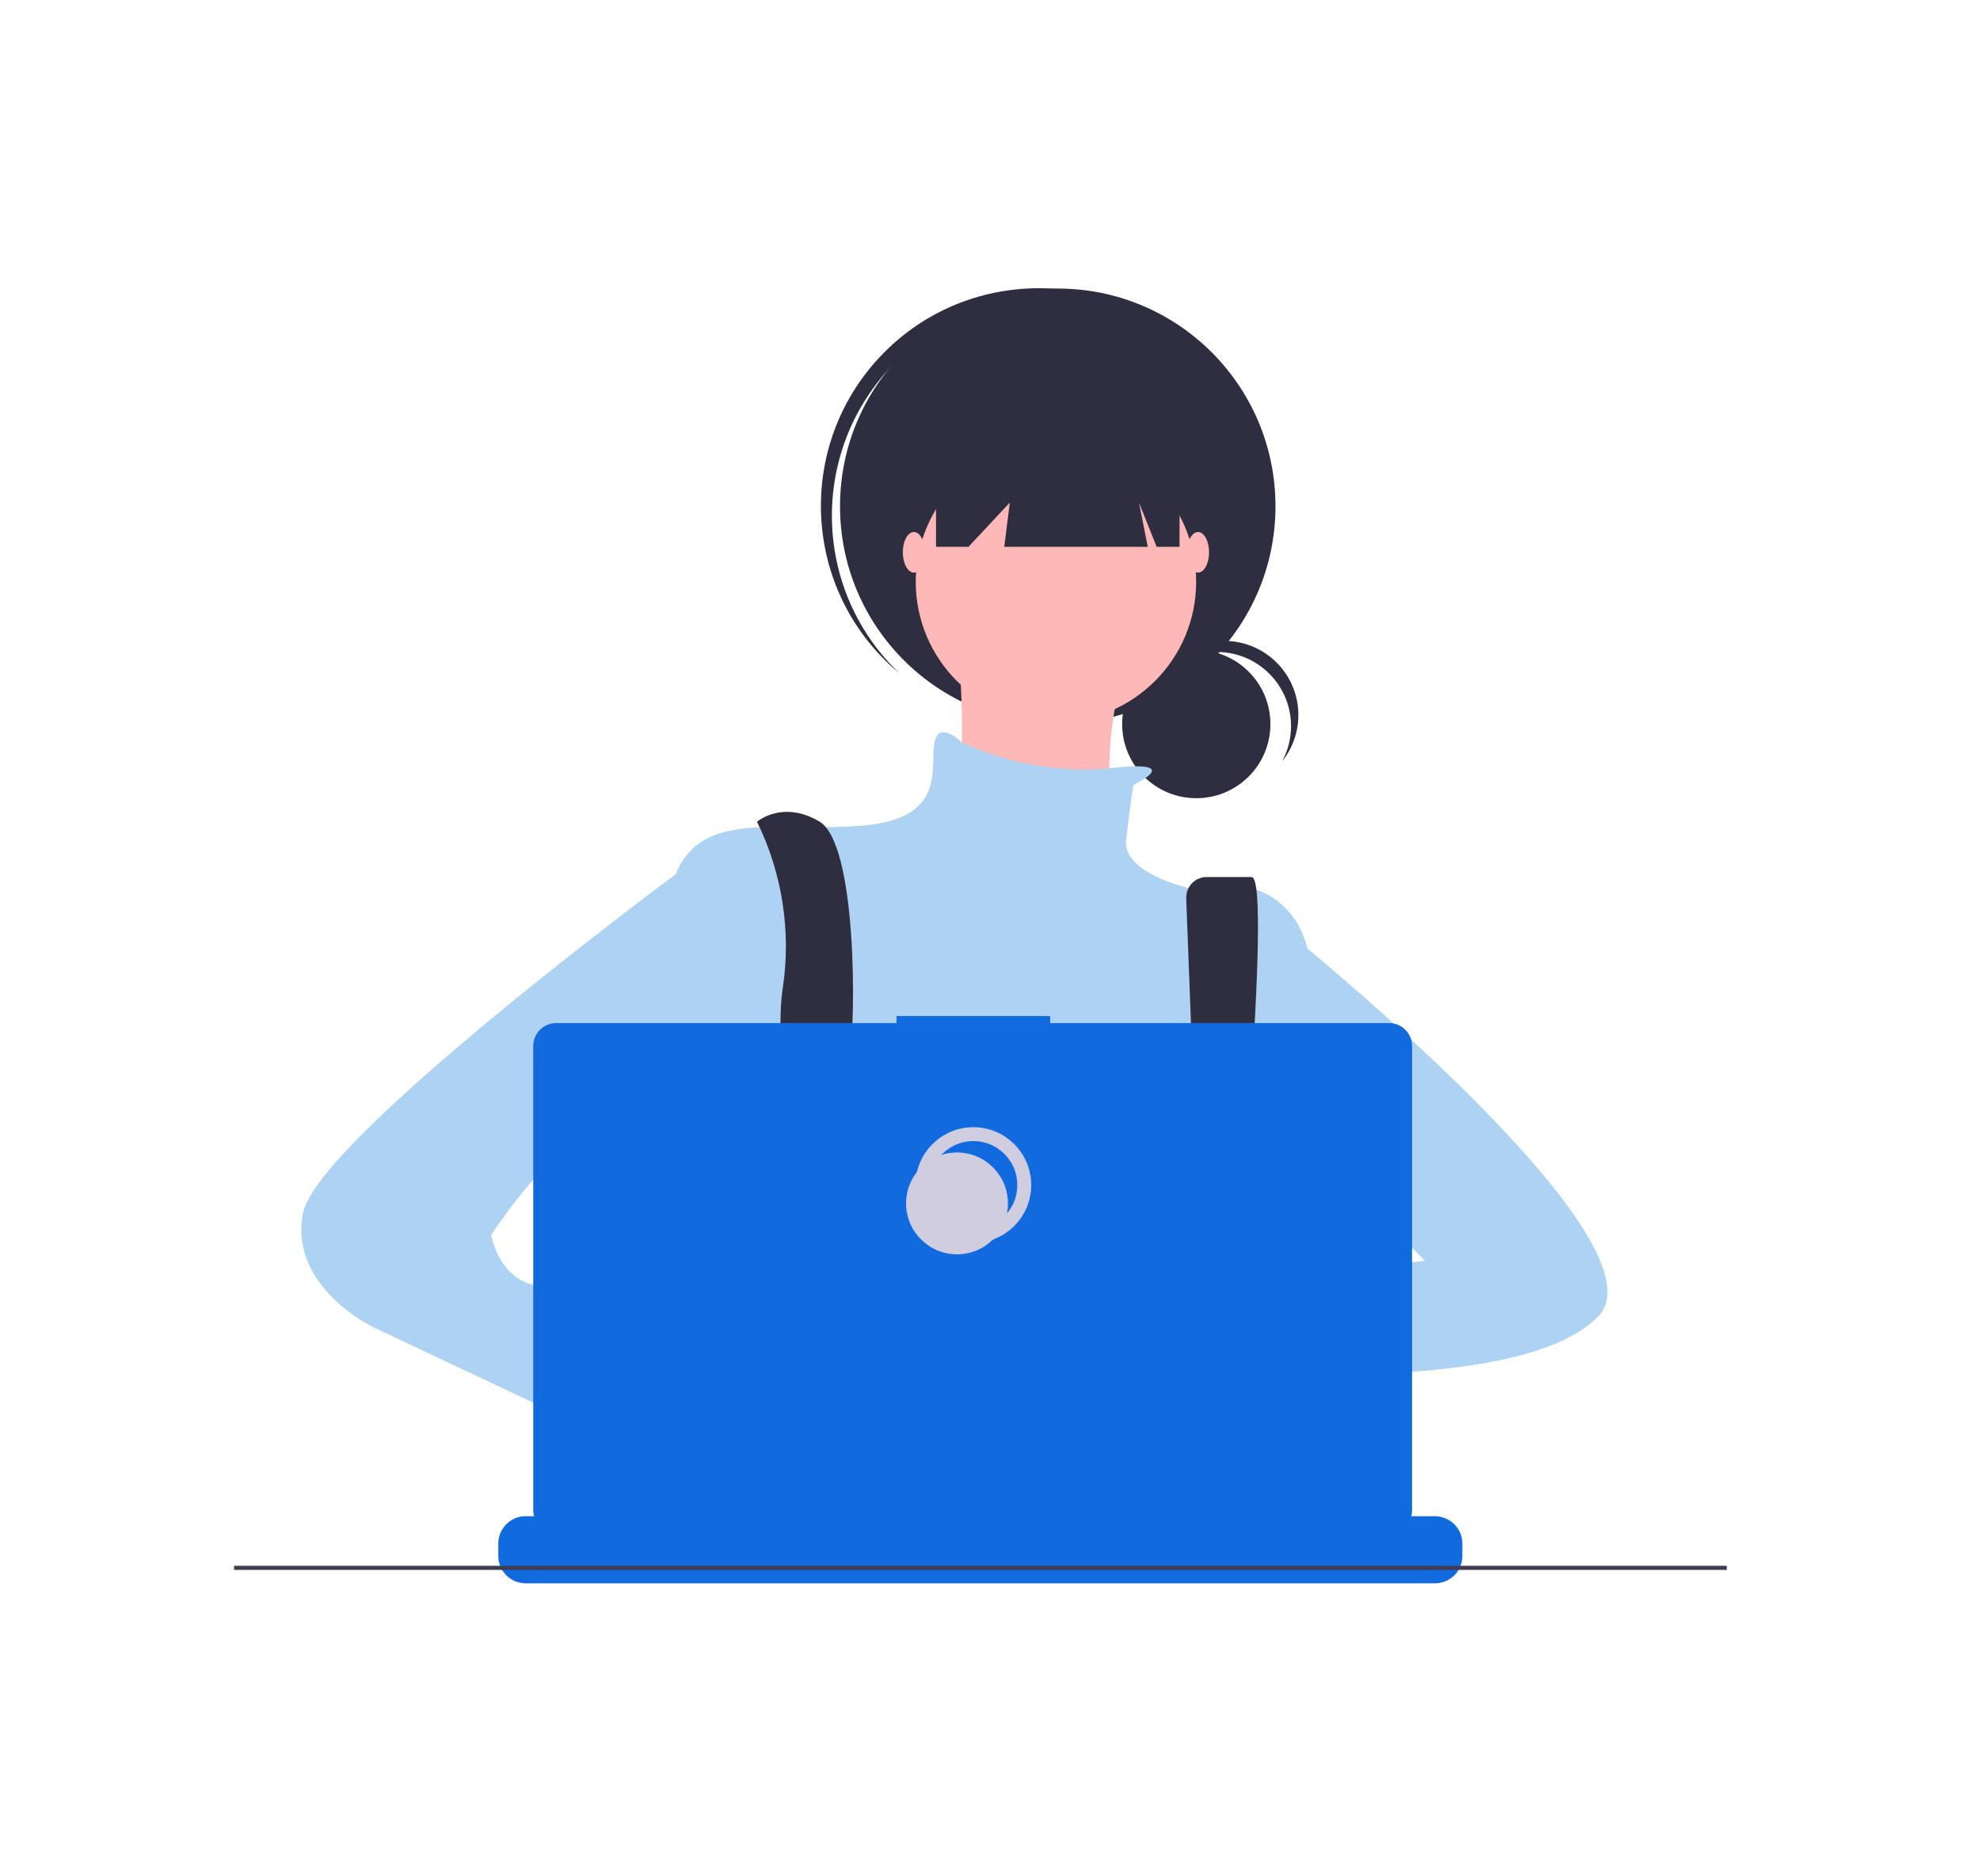
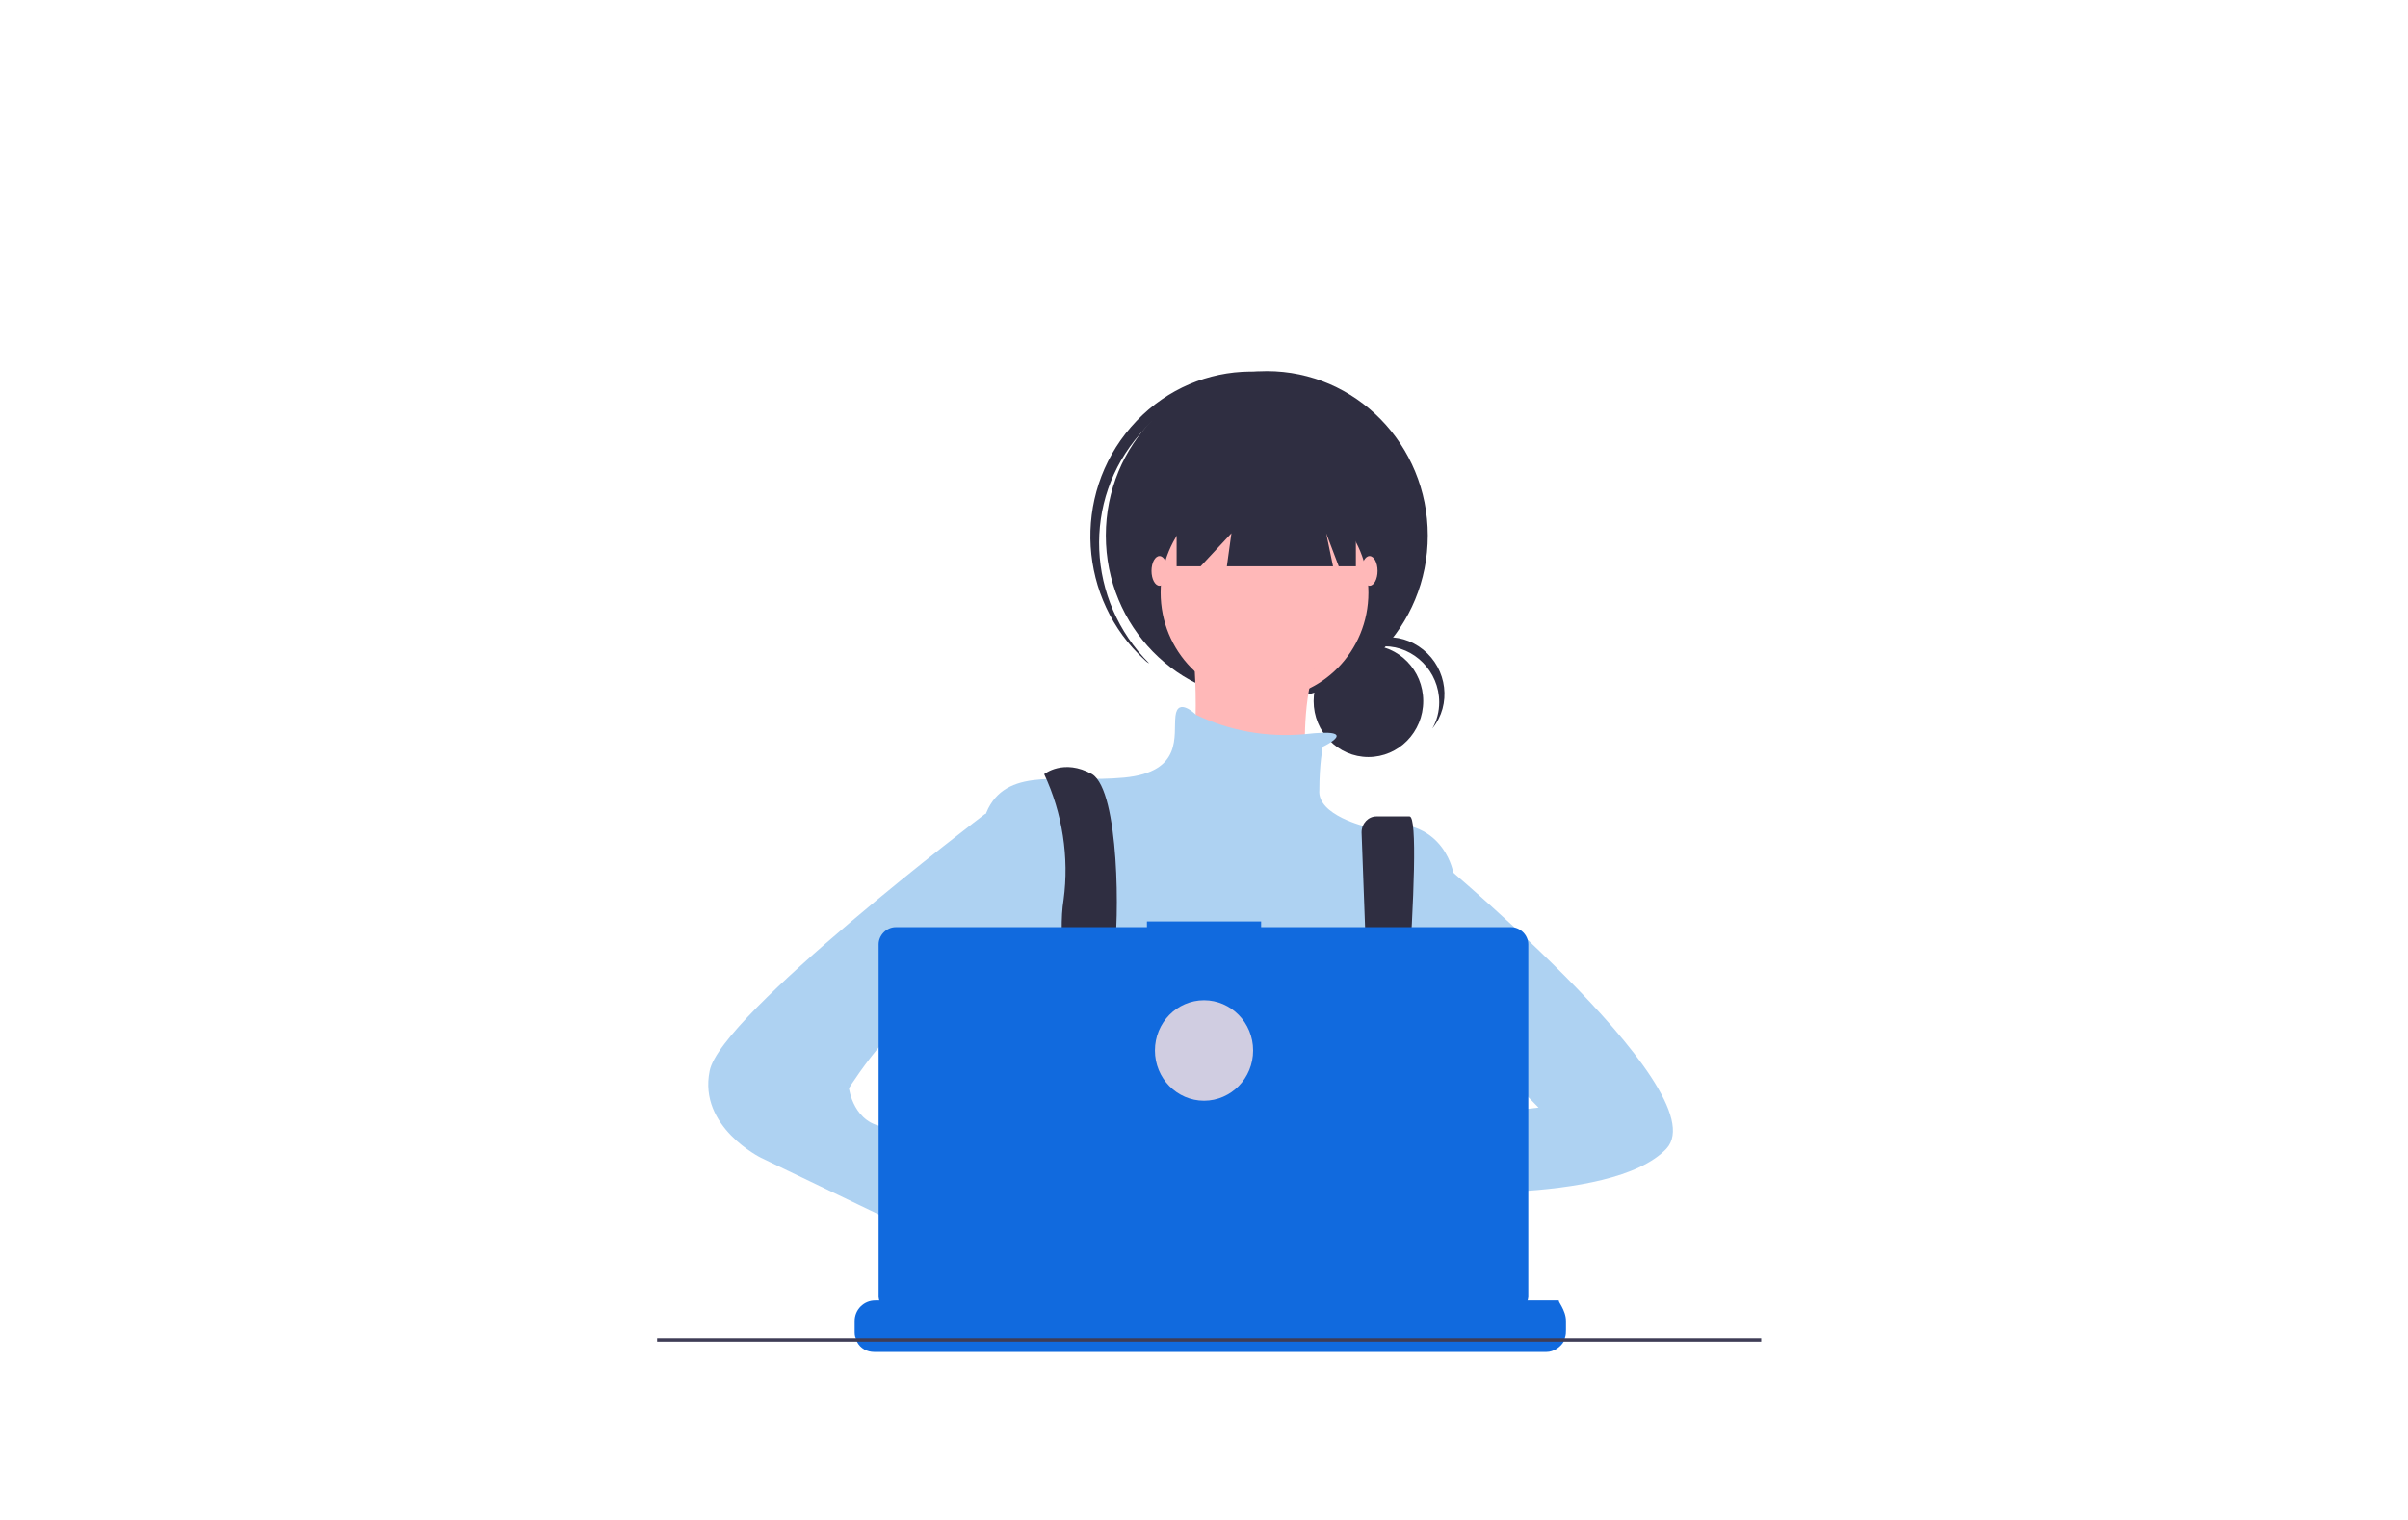
- <svg xmlns="http://www.w3.org/2000/svg" version="1.1" id="Capa_1" x="0px" y="0px" viewBox="0 0 285 270" style="enable-background:new 0 0 285 270;" xml:space="preserve">
+ <svg xmlns="http://www.w3.org/2000/svg" version="1.1" id="Capa_1" x="0px" y="0px" viewBox="0 0 210.9 133.1" style="enable-background:new 0 0 210.9 133.1;" xml:space="preserve">
  <style type="text/css">
	.st0{fill:#2F2E41;}
	.st1{fill:#FFB8B8;}
	.st2{fill:#AED2F2;}
	.st3{fill:#1D79F2;}
	.st4{fill:#116ADE;}
	.st5{fill:#3F3D56;}
	.st6{fill:none;stroke:#D0CDE1;stroke-width:2;stroke-miterlimit:10;}
	.st7{fill:#D0CDE1;}
</style>
  <g id="Grupo_58" transform="translate(-1906.448 2338)">
-     <circle id="Elipse_28" class="st0" cx="2078.64" cy="-2233.76" r="10.67" />
-     <path id="Trazado_186" class="st0" d="M2081.61-2244.14c5.89,0,10.67,4.78,10.67,10.67c0,1.77-0.44,3.51-1.28,5.06   c3.68-4.6,2.93-11.31-1.67-14.99c-4.6-3.68-11.31-2.93-14.99,1.67c-0.4,0.5-0.75,1.03-1.06,1.6   C2075.3-2242.66,2078.37-2244.14,2081.61-2244.14z" />
-     <circle id="Elipse_29" class="st0" cx="2058.7" cy="-2265.12" r="31.34" />
-     <path id="Trazado_187" class="st0" d="M2034.11-2284.57c11.22-12.62,30.43-14.08,43.43-3.29c-0.26-0.24-0.51-0.49-0.78-0.73   c-12.94-11.5-32.75-10.33-44.24,2.6s-10.33,32.75,2.6,44.24c0.27,0.24,0.54,0.46,0.81,0.69   C2023.69-2252.69,2022.88-2271.95,2034.11-2284.57z" />
-     <circle id="Elipse_30" class="st1" cx="2058.44" cy="-2254.24" r="20.18" />
-     <path id="Trazado_188" class="st1" d="M2044.1-2247.86c0,0,2.66,24.43-1.59,27.09s24.43,6.37,24.43,6.37s-4.25-26.56,6.37-33.46   H2044.1z" />
-     <path id="Trazado_189" class="st2" d="M2069.59-2225.02c0,0,7.91-3.69-3.48-2.38c-7.28,0.66-14.6-0.63-21.22-3.73   c0,0-3.45-3.45-3.98,0.27c-0.53,3.72,1.59,10.62-10.09,11.69c-11.69,1.06-22.31-2.12-26.56,5.84c-4.25,7.97-2.12,42.49-2.12,42.49   s7.97,28.68,14.34,32.93s62.15-1.59,62.15-1.59l15.94-28.69v-33.46c0,0-2.12-11.69-17-8.5c0,0-9.56-2.12-9.03-6.91   S2069.59-2225.02,2069.59-2225.02z" />
-     <path id="Trazado_190" class="st0" d="M2018.58-2117.61c0.33-1.43,0.55-2.24,0.55-2.24l-0.17-1.16l-1.75-11.88l-0.74-5.01   c6.37-2.66,7.97-14.87,7.97-14.87l0.24-0.14l1.09-0.65l0,0l3.9-2.34l0.08-0.05l1.58,1.05l3.2,2.14c8.49,6.34,19.26,8.81,29.67,6.8   c2.4-0.41,4.74-1.09,6.98-2.02l7.73-2.58l0.24-0.08l0.24,0.04l4.53,0.69l0.08,0.02l0.38,0.06l-1.05,7.26l-1.52,10.54   c4.02,2.13,7.59,6.13,10.72,11.05c0.69,1.09,1.36,2.22,2.01,3.4c0.84,1.52,1.65,3.11,2.42,4.73c0.09,0.19,0.18,0.39,0.28,0.59   c0.3,0.64,0.59,1.28,0.87,1.92h-80.92c0.11-0.65,0.21-1.27,0.31-1.86c0.01-0.02,0.01-0.04,0.01-0.06c0.04-0.2,0.07-0.39,0.11-0.59   C2017.97-2114.81,2018.31-2116.43,2018.58-2117.61z" />
-     <path id="Trazado_191" class="st0" d="M2015.41-2219.71c3.63,7.41,4.93,15.74,3.72,23.9c-2.12,13.28,6.37,46.21,6.37,46.21   l6.37-1.59c0,0-4.25-27.62-3.19-33.99s1.06-31.34-4.25-34.53C2019.13-2222.9,2015.41-2219.71,2015.41-2219.71z" />
-     <path id="Trazado_192" class="st0" d="M2077.19-2208.67l2.24,58.81l4.25,2.66c0,0,6.11-64.54,2.92-64.54h-6.48   c-1.61,0-2.92,1.31-2.92,2.92C2077.19-2208.77,2077.19-2208.72,2077.19-2208.67L2077.19-2208.67z" />
-     <circle id="Elipse_31" class="st3" cx="2028.43" cy="-2153.58" r="2.66" />
-     <circle id="Elipse_32" class="st3" cx="2081.54" cy="-2150.92" r="2.66" />
-     <path id="Trazado_193" class="st0" d="M2041.18-2279.47v20.19h4.67l5.95-6.37l-0.8,6.37h20.66l-1.27-6.37l2.55,6.37h3.29v-20.19   H2041.18z" />
-     <ellipse id="Elipse_33" class="st1" cx="2037.99" cy="-2258.49" rx="1.59" ry="2.92" />
-     <ellipse id="Elipse_34" class="st1" cx="2078.89" cy="-2258.49" rx="1.59" ry="2.92" />
-     <path id="Trazado_194" class="st1" d="M2089.78-2151.19c0,0-24.17-4.52-25.76,3.45s26.82,4.52,26.82,4.52L2089.78-2151.19z" />
-     <path id="Trazado_195" class="st2" d="M2089.25-2205.9c0,0,57.9,46.21,47.27,57.37c-10.63,11.16-50.99,7.97-50.99,7.97l2.66-13.28   l23.37-2.66l-11.69-11.69l-10.62,1.06L2089.25-2205.9z" />
-     <path id="Trazado_196" class="st1" d="M2003.73-2128.88l7.44,5.84c0,0,5.31,16.47,13.28,11.69c7.97-4.78-7.44-21.78-7.44-21.78   l-9.03-3.19L2003.73-2128.88z" />
-     <path id="Trazado_197" class="st2" d="M2011.16-2214.4l-7.42,2.23c0,0-51.54,38.14-53.67,48.76s10.09,16.47,10.09,16.47   l46.21,21.78l4.78-12.75l-21.78-11.15c0,0,1.59-3.19-4.78-3.72c-6.37-0.53-7.44-7.44-7.44-7.44s12.75-19.65,19.65-15.4   c6.91,4.25,9.03,7.44,9.03,7.44L2011.16-2214.4z" />
-     <path id="Trazado_198" class="st4" d="M2116.94-2115.79v1.78c0,0.49-0.09,0.97-0.27,1.43c-0.08,0.2-0.17,0.4-0.28,0.59   c-0.71,1.19-2,1.92-3.39,1.92h-130.89c-1.39,0-2.68-0.73-3.39-1.92c-0.11-0.19-0.21-0.38-0.28-0.59c-0.18-0.46-0.27-0.94-0.27-1.43   v-1.78c0-2.17,1.76-3.94,3.93-3.94c0,0,0,0,0,0h7.54v-0.83c0-0.09,0.07-0.16,0.16-0.16l0,0h3.94c0.09,0,0.16,0.07,0.16,0.16l0,0   v0.83h2.46v-0.83c0-0.09,0.07-0.16,0.16-0.16l0,0h3.94c0.09,0,0.16,0.07,0.16,0.16l0,0v0.83h2.46v-0.83c0-0.09,0.07-0.16,0.16-0.16   l0,0h3.94c0.09,0,0.16,0.07,0.16,0.16l0,0v0.83h2.46v-0.83c0-0.09,0.07-0.16,0.16-0.16l0,0h3.94c0.09,0,0.16,0.07,0.16,0.16l0,0   v0.83h2.46v-0.83c0-0.09,0.07-0.16,0.16-0.16l0,0h3.94c0.09,0,0.16,0.07,0.16,0.16l0,0v0.83h2.46v-0.83c0-0.09,0.07-0.16,0.16-0.16   l0,0h3.94c0.09,0,0.16,0.07,0.16,0.16l0,0v0.83h2.46v-0.83c0-0.09,0.07-0.16,0.16-0.16l0,0h30.84c0.09,0,0.16,0.07,0.16,0.16l0,0   v0.83h2.46v-0.83c0-0.09,0.07-0.16,0.16-0.16l0,0h3.94c0.09,0,0.16,0.07,0.16,0.16v0.83h2.46v-0.83c0-0.09,0.07-0.16,0.16-0.16l0,0   h3.94c0.09,0,0.16,0.07,0.16,0.16l0,0v0.83h2.46v-0.83c0-0.09,0.07-0.16,0.16-0.16l0,0h3.94c0.09,0,0.16,0.07,0.16,0.16l0,0v0.83   h2.46v-0.83c0-0.09,0.07-0.16,0.16-0.16l0,0h3.94c0.09,0,0.16,0.07,0.16,0.16v0.83h2.46v-0.83c0-0.09,0.07-0.16,0.16-0.16l0,0h3.94   c0.09,0,0.16,0.07,0.16,0.16l0,0v0.83h2.46v-0.83c0-0.09,0.07-0.16,0.16-0.16l0,0h3.94c0.09,0,0.16,0.07,0.16,0.16l0,0v0.83h11.48   C2115.18-2119.73,2116.94-2117.97,2116.94-2115.79C2116.94-2115.79,2116.94-2115.79,2116.94-2115.79z" />
-     <rect id="Rectángulo_46" x="1940.14" y="-2112.59" class="st5" width="214.86" height="0.59" />
-     <path id="Trazado_199" class="st4" d="M2106.4-2190.72h-48.79v-1.01h-22.12v1.01h-48.99c-1.82,0-3.3,1.48-3.3,3.3v66.8   c0,1.82,1.48,3.3,3.3,3.3h119.9c1.82,0,3.3-1.48,3.3-3.3v-66.8C2109.7-2189.24,2108.22-2190.72,2106.4-2190.72z" />
-     <circle id="Elipse_35" class="st6" cx="2046.55" cy="-2167.4" r="7.33" />
-     <circle id="Elipse_36" class="st7" cx="2044.2" cy="-2164.76" r="7.33" />
+     <ellipse id="Elipse_28" class="st0" cx="2026.3" cy="-2276.6" rx="4.8" ry="4.9" />
+     <path id="Trazado_186" class="st0" d="M2027.7-2281.4c2.6,0,4.8,2.2,4.8,4.9c0,0.8-0.2,1.6-0.6,2.3c1.7-2.1,1.3-5.2-0.8-6.9   c-2.1-1.7-5.1-1.4-6.7,0.8c-0.2,0.2-0.3,0.5-0.5,0.7C2024.8-2280.7,2026.2-2281.4,2027.7-2281.4z" />
+     <ellipse id="Elipse_29" class="st0" cx="2017.4" cy="-2291.1" rx="14.1" ry="14.4" />
+     <path id="Trazado_187" class="st0" d="M2006.3-2300c5-5.8,13.7-6.5,19.5-1.5c-0.1-0.1-0.2-0.2-0.4-0.3c-5.8-5.3-14.7-4.8-19.9,1.2   s-4.6,15.1,1.2,20.4c0.1,0.1,0.2,0.2,0.4,0.3C2001.6-2285.4,2001.2-2294.2,2006.3-2300z" />
+     <ellipse id="Elipse_30" class="st1" cx="2017.2" cy="-2286.1" rx="9.1" ry="9.3" />
+     <path id="Trazado_188" class="st1" d="M2010.8-2283.1c0,0,1.2,11.3-0.7,12.5s11,2.9,11,2.9s-1.9-12.2,2.9-15.4H2010.8   L2010.8-2283.1z" />
+     <path id="Trazado_189" class="st2" d="M2022.3-2272.6c0,0,3.6-1.7-1.6-1.1c-3.3,0.3-6.6-0.3-9.5-1.7c0,0-1.6-1.6-1.8,0.1   c-0.2,1.7,0.7,4.9-4.5,5.4c-5.3,0.5-10-1-11.9,2.7c-1.9,3.7-1,19.6-1,19.6s3.6,13.2,6.5,15.2c2.9,2,28-0.7,28-0.7l7.2-13.2v-15.4   c0,0-1-5.4-7.6-3.9c0,0-4.3-1-4.1-3.2C2022-2271.1,2022.3-2272.6,2022.3-2272.6z" />
+     <path id="Trazado_190" class="st0" d="M1999.3-2223.1c0.1-0.7,0.2-1,0.2-1l-0.1-0.5l-0.8-5.5l-0.3-2.3c2.9-1.2,3.6-6.9,3.6-6.9   l0.1-0.1l0.5-0.3l0,0l1.8-1.1l0,0l0.7,0.5l1.4,1c3.8,2.9,8.7,4.1,13.3,3.1c1.1-0.2,2.1-0.5,3.1-0.9l3.5-1.2l0.1,0l0.1,0l2,0.3l0,0   l0.2,0l-0.5,3.3l-0.7,4.9c1.8,1,3.4,2.8,4.8,5.1c0.3,0.5,0.6,1,0.9,1.6c0.4,0.7,0.7,1.4,1.1,2.2c0,0.1,0.1,0.2,0.1,0.3   c0.1,0.3,0.3,0.6,0.4,0.9h-36.4c0-0.3,0.1-0.6,0.1-0.9c0,0,0,0,0,0c0-0.1,0-0.2,0-0.3C1999-2221.8,1999.2-2222.6,1999.3-2223.1z" />
+     <path id="Trazado_191" class="st0" d="M1997.9-2270.2c1.6,3.4,2.2,7.3,1.7,11c-1,6.1,2.9,21.3,2.9,21.3l2.9-0.7   c0,0-1.9-12.7-1.4-15.7s0.5-14.4-1.9-15.9C1999.6-2271.6,1997.9-2270.2,1997.9-2270.2z" />
+     <path id="Trazado_192" class="st0" d="M2025.7-2265.1l1,27.1l1.9,1.2c0,0,2.7-29.7,1.3-29.7h-2.9   C2026.3-2266.5,2025.7-2265.9,2025.7-2265.1C2025.7-2265.1,2025.7-2265.1,2025.7-2265.1L2025.7-2265.1z" />
+     <ellipse id="Elipse_31" class="st3" cx="2003.7" cy="-2239.7" rx="1.2" ry="1.2" />
+     <ellipse id="Elipse_32" class="st3" cx="2027.6" cy="-2238.5" rx="1.2" ry="1.2" />
+     <path id="Trazado_193" class="st0" d="M2009.5-2297.7v9.3h2.1l2.7-2.9l-0.4,2.9h9.3l-0.6-2.9l1.1,2.9h1.5v-9.3H2009.5z" />
+     <ellipse id="Elipse_33" class="st1" cx="2008" cy="-2288" rx="0.7" ry="1.3" />
+     <ellipse id="Elipse_34" class="st1" cx="2026.4" cy="-2288" rx="0.7" ry="1.3" />
+     <path id="Trazado_194" class="st1" d="M2031.3-2238.6c0,0-10.9-2.1-11.6,1.6c-0.7,3.7,12.1,2.1,12.1,2.1L2031.3-2238.6z" />
+     <path id="Trazado_195" class="st2" d="M2031.1-2263.8c0,0,26,21.3,21.3,26.4c-4.8,5.1-22.9,3.7-22.9,3.7l1.2-6.1l10.5-1.2l-5.3-5.4   l-4.8,0.5V-2263.8z" />
+     <path id="Trazado_196" class="st1" d="M1992.6-2228.3l3.3,2.7c0,0,2.4,7.6,6,5.4c3.6-2.2-3.3-10-3.3-10l-4.1-1.5L1992.6-2228.3z" />
+     <path id="Trazado_197" class="st2" d="M1996-2267.7l-3.3,1c0,0-23.2,17.6-24.1,22.5c-1,4.9,4.5,7.6,4.5,7.6l20.8,10l2.2-5.9   l-9.8-5.1c0,0,0.7-1.5-2.2-1.7c-2.9-0.2-3.3-3.4-3.3-3.4s5.7-9.1,8.8-7.1c3.1,2,4.1,3.4,4.1,3.4L1996-2267.7z" />
+     <path id="Trazado_198" class="st4" d="M2043.6-2222.3v0.8c0,0.2,0,0.4-0.1,0.7c0,0.1-0.1,0.2-0.1,0.3c-0.3,0.5-0.9,0.9-1.5,0.9   h-58.9c-0.6,0-1.2-0.3-1.5-0.9c0-0.1-0.1-0.2-0.1-0.3c-0.1-0.2-0.1-0.4-0.1-0.7v-0.8c0-1,0.8-1.8,1.8-1.8l0,0h3.4v-0.4   c0,0,0-0.1,0.1-0.1l0,0h1.8c0,0,0.1,0,0.1,0.1l0,0v0.4h1.1v-0.4c0,0,0-0.1,0.1-0.1l0,0h1.8c0,0,0.1,0,0.1,0.1l0,0v0.4h1.1v-0.4   c0,0,0-0.1,0.1-0.1l0,0h1.8c0,0,0.1,0,0.1,0.1l0,0v0.4h1.1v-0.4c0,0,0-0.1,0.1-0.1l0,0h1.8c0,0,0.1,0,0.1,0.1l0,0v0.4h1.1v-0.4   c0,0,0-0.1,0.1-0.1l0,0h1.8c0,0,0.1,0,0.1,0.1l0,0v0.4h1.1v-0.4c0,0,0-0.1,0.1-0.1l0,0h1.8c0,0,0.1,0,0.1,0.1l0,0v0.4h1.1v-0.4   c0,0,0-0.1,0.1-0.1l0,0h13.9c0,0,0.1,0,0.1,0.1l0,0v0.4h1.1v-0.4c0,0,0-0.1,0.1-0.1l0,0h1.8c0,0,0.1,0,0.1,0.1v0.4h1.1v-0.4   c0,0,0-0.1,0.1-0.1l0,0h1.8c0,0,0.1,0,0.1,0.1l0,0v0.4h1.1v-0.4c0,0,0-0.1,0.1-0.1l0,0h1.8c0,0,0.1,0,0.1,0.1l0,0v0.4h1.1v-0.4   c0,0,0-0.1,0.1-0.1l0,0h1.8c0,0,0.1,0,0.1,0.1v0.4h1.1v-0.4c0,0,0-0.1,0.1-0.1l0,0h1.8c0,0,0.1,0,0.1,0.1l0,0v0.4h1.1v-0.4   c0,0,0-0.1,0.1-0.1l0,0h1.8c0,0,0.1,0,0.1,0.1l0,0v0.4h5.2C2042.8-2224.1,2043.6-2223.3,2043.6-2222.3L2043.6-2222.3z" />
+     <rect id="Rectángulo_46" x="1964" y="-2220.8" class="st5" width="96.7" height="0.3" />
+     <path id="Trazado_199" class="st4" d="M2038.8-2256.8h-21.9v-0.5h-10v0.5h-22c-0.8,0-1.5,0.7-1.5,1.5v30.8c0,0.8,0.7,1.5,1.5,1.5   h53.9c0.8,0,1.5-0.7,1.5-1.5v-30.8C2040.3-2256.1,2039.6-2256.8,2038.8-2256.8z" />
+     <path id="Elipse_35" class="st6" d="M2011.9-2249.4c1.8,0,3.3,1.5,3.3,3.4c0,1.9-1.5,3.4-3.3,3.4c-1.8,0-3.3-1.5-3.3-3.4   C2008.6-2247.9,2010.1-2249.4,2011.9-2249.4z" />
+     <path id="Elipse_36" class="st7" d="M2011.8-2248.6c1.6,0,2.8,1.2,2.8,2.6c0,1.5-1.3,2.6-2.8,2.6s-2.8-1.2-2.8-2.6   C2009-2247.5,2010.3-2248.6,2011.8-2248.6z" />
  </g>
</svg>
